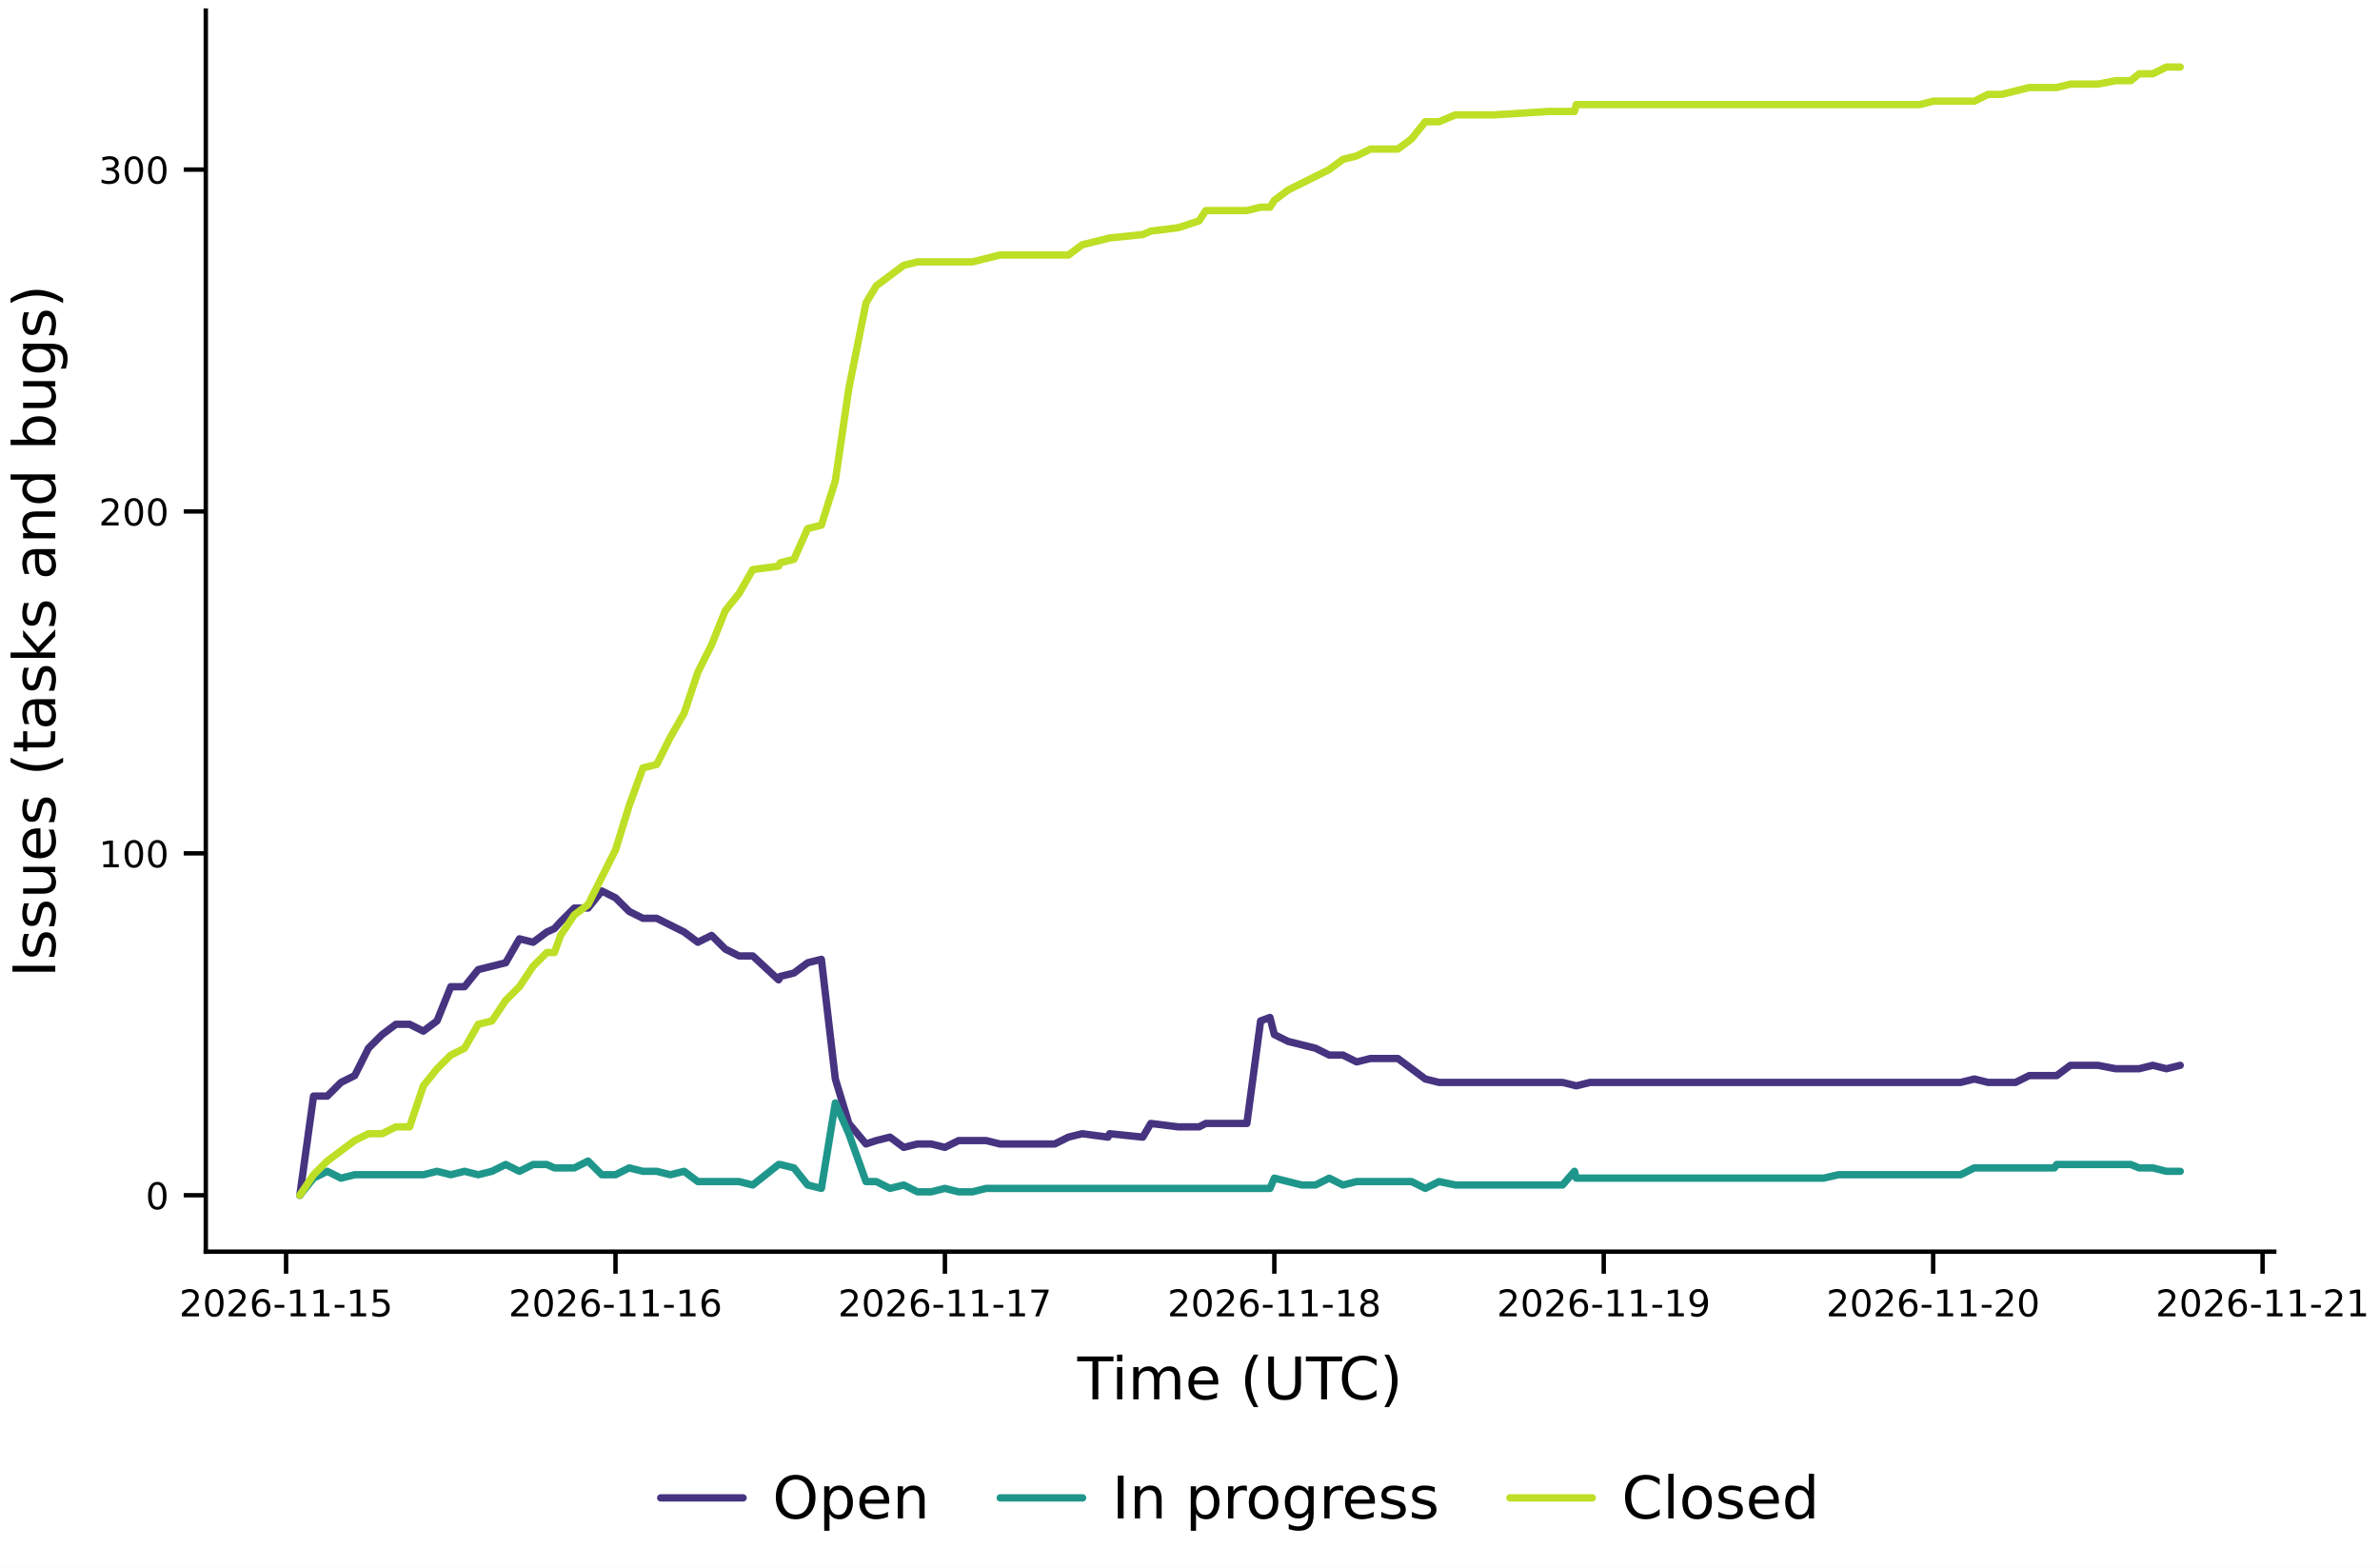
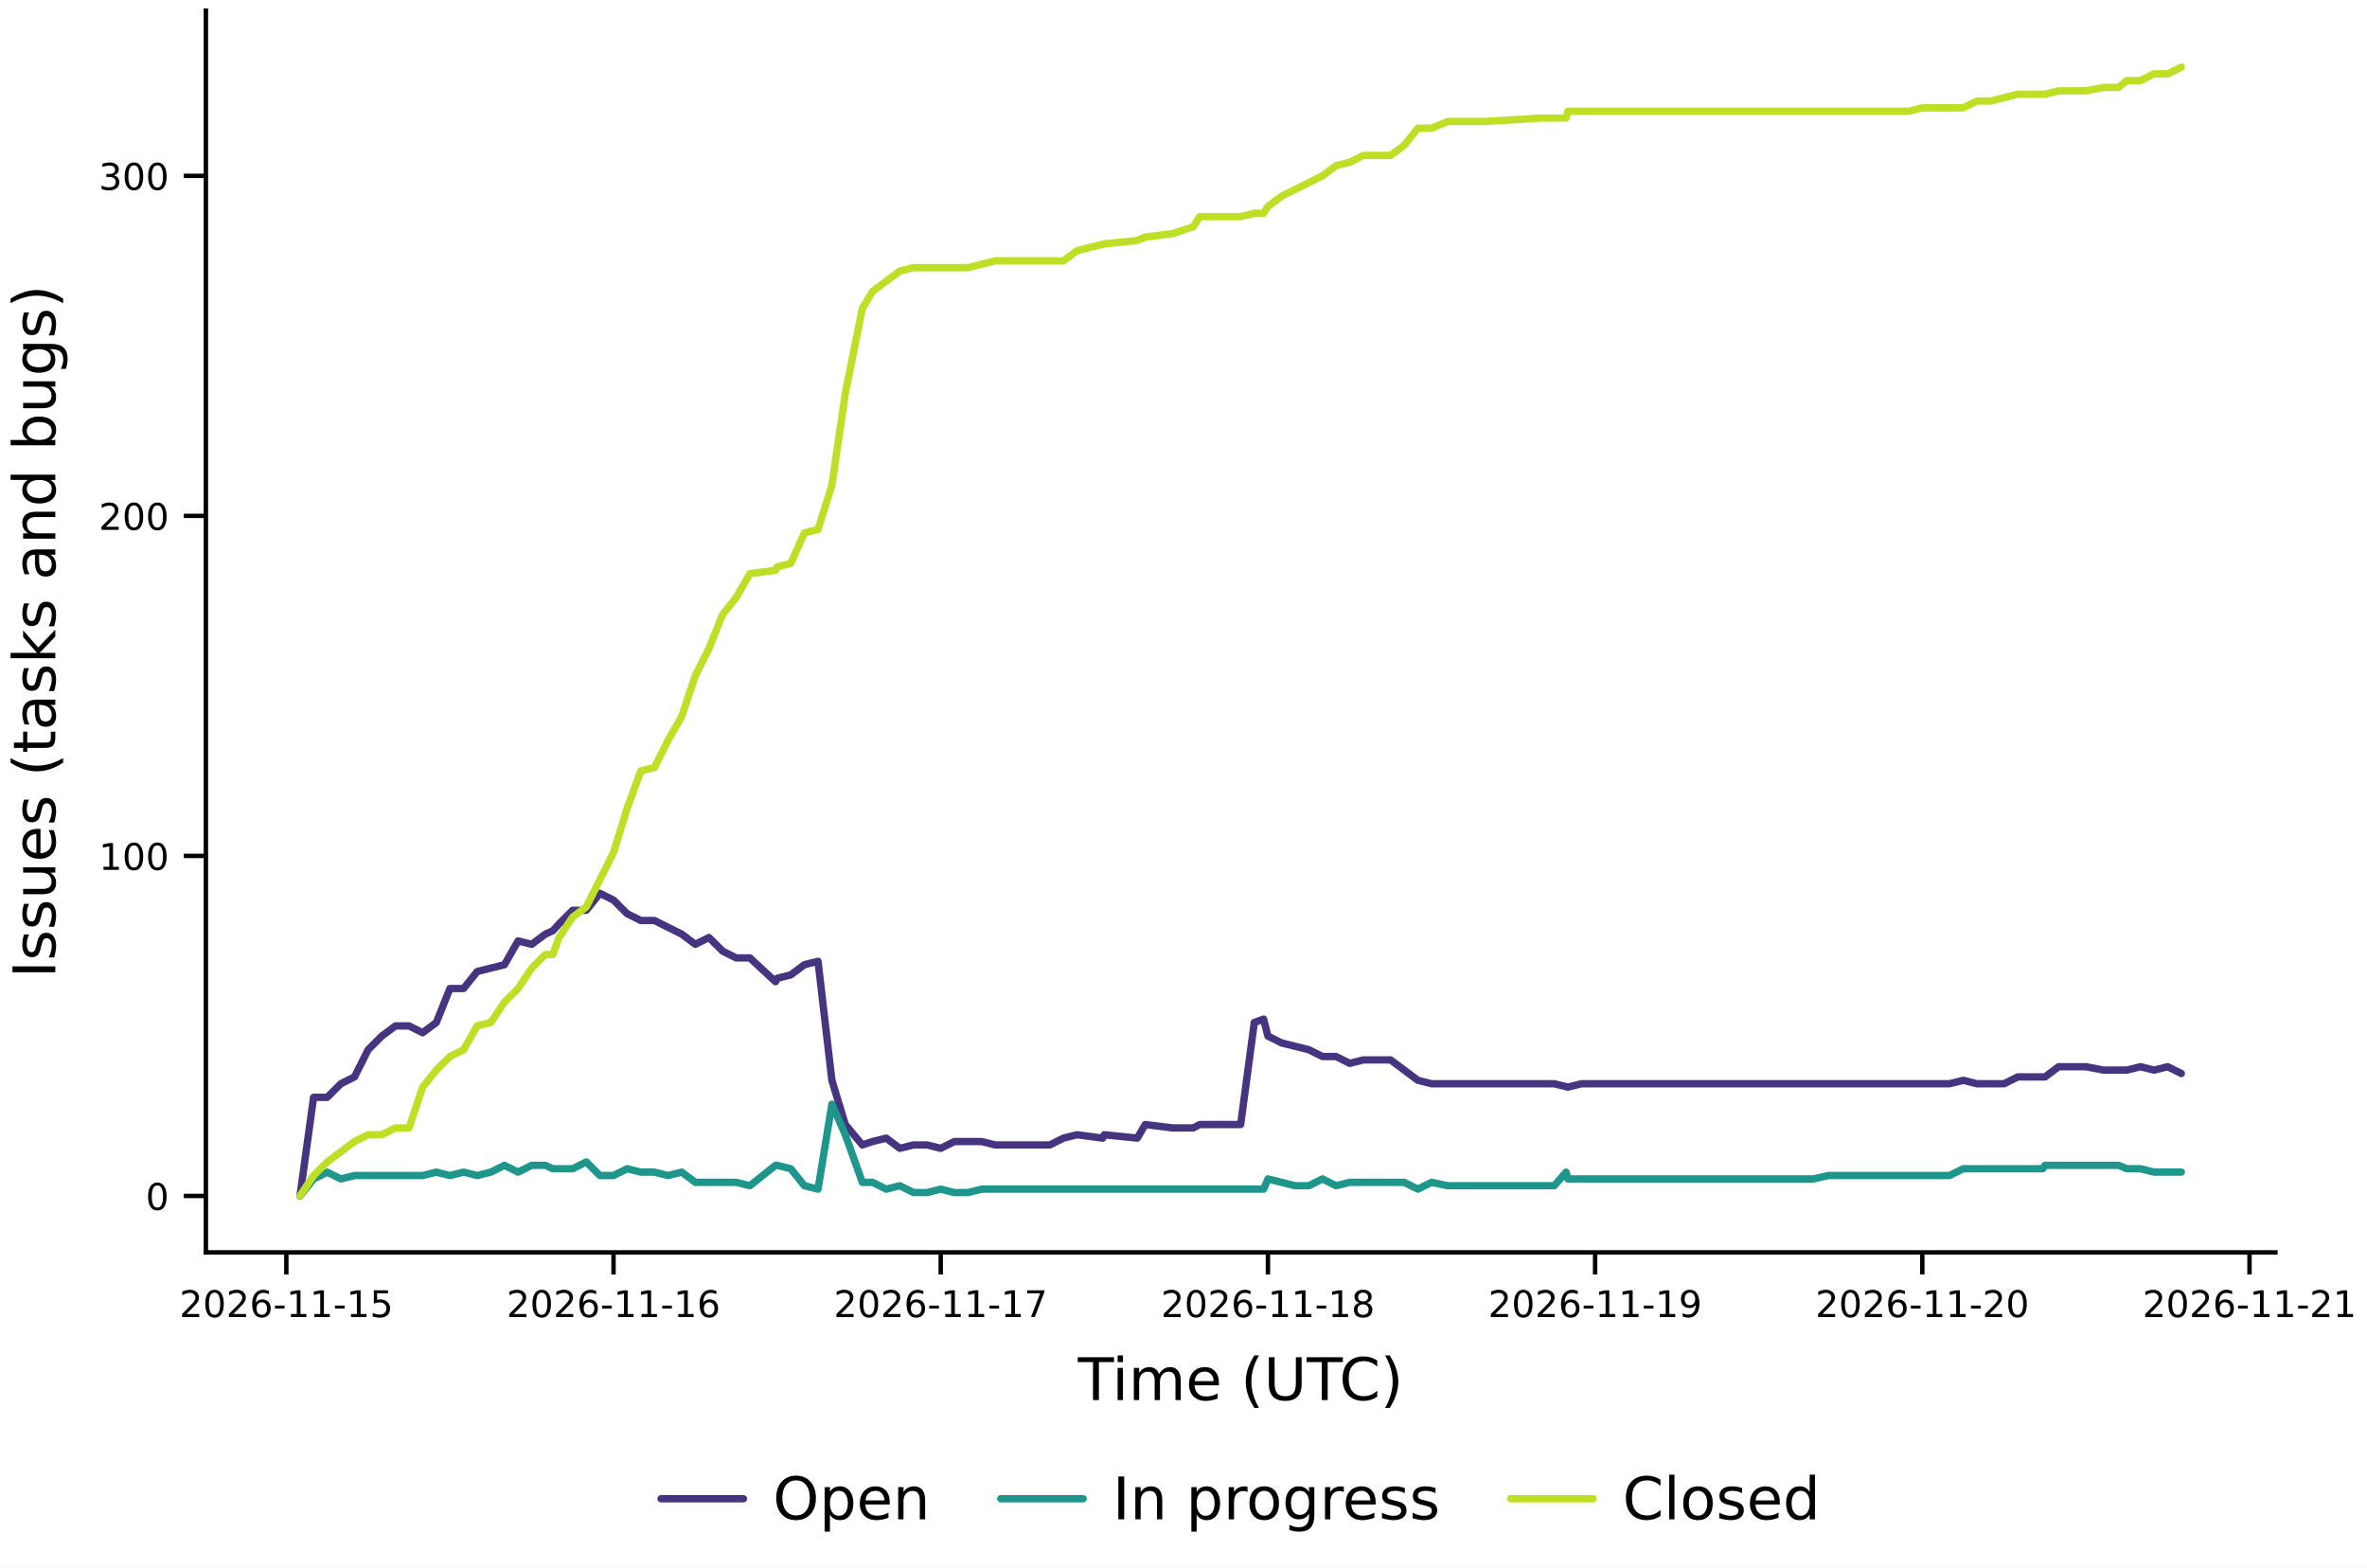
- <svg xmlns="http://www.w3.org/2000/svg" xmlns:xlink="http://www.w3.org/1999/xlink" width="323.638pt" height="213.046pt" viewBox="0 0 323.638 213.046" version="1.1">
+ <svg xmlns="http://www.w3.org/2000/svg" xmlns:xlink="http://www.w3.org/1999/xlink" width="321.704pt" height="213.046pt" viewBox="0 0 321.704 213.046" version="1.1">
  <defs>
    <style type="text/css">*{stroke-linejoin: round; stroke-linecap: butt}</style>
  </defs>
  <g id="figure_1">
    <g id="patch_1">
-       <path d="M 0 213.046  L 323.638 213.046  L 323.638 0  L 0 0  z " style="fill: #ffffff" />
+       <path d="M 0 213.046  L 321.704 213.046  L 321.704 0  L 0 0  z " style="fill: #ffffff" />
    </g>
    <g id="axes_1">
      <g id="patch_2">
        <path d="M 27.984 170.203  L 309.256 170.203  L 309.256 1.44  L 27.984 1.44  z " style="fill: #ffffff" />
      </g>
      <g id="matplotlib.axis_1">
        <g id="xtick_1">
          <g id="line2d_1">
            <defs>
-               <path id="m9116c93181" d="M 0 0  L 0 3  " style="stroke: #000000; stroke-width: 0.6" />
+               <path id="m294f0c218d" d="M 0 0  L 0 3  " style="stroke: #000000; stroke-width: 0.6" />
            </defs>
            <g>
-               <use xlink:href="#m9116c93181" x="38.903" y="170.203" style="stroke: #000000; stroke-width: 0.6" />
+               <use xlink:href="#m294f0c218d" x="38.917" y="170.203" style="stroke: #000000; stroke-width: 0.6" />
            </g>
          </g>
          <g id="text_1">
-             <text style="font-size: 5px; font-family: 'DejaVu Sans', sans-serif; text-anchor: middle" x="38.903" y="179.002" transform="rotate(-0 38.90301 179.0017)">2026-11-15</text>
+             <text style="font-size: 5px; font-family: 'DejaVu Sans', sans-serif; text-anchor: middle" x="38.917" y="179.002" transform="rotate(-0 38.91653 179.0017)">2026-11-15</text>
          </g>
        </g>
        <g id="xtick_2">
          <g id="line2d_2">
            <g>
-               <use xlink:href="#m9116c93181" x="83.697" y="170.203" style="stroke: #000000; stroke-width: 0.6" />
+               <use xlink:href="#m294f0c218d" x="83.386" y="170.203" style="stroke: #000000; stroke-width: 0.6" />
            </g>
          </g>
          <g id="text_2">
-             <text style="font-size: 5px; font-family: 'DejaVu Sans', sans-serif; text-anchor: middle" x="83.697" y="179.002" transform="rotate(-0 83.6974 179.0017)">2026-11-16</text>
+             <text style="font-size: 5px; font-family: 'DejaVu Sans', sans-serif; text-anchor: middle" x="83.386" y="179.002" transform="rotate(-0 83.38633 179.0017)">2026-11-16</text>
          </g>
        </g>
        <g id="xtick_3">
          <g id="line2d_3">
            <g>
-               <use xlink:href="#m9116c93181" x="128.492" y="170.203" style="stroke: #000000; stroke-width: 0.6" />
+               <use xlink:href="#m294f0c218d" x="127.856" y="170.203" style="stroke: #000000; stroke-width: 0.6" />
            </g>
          </g>
          <g id="text_3">
-             <text style="font-size: 5px; font-family: 'DejaVu Sans', sans-serif; text-anchor: middle" x="128.492" y="179.002" transform="rotate(-0 128.4918 179.0017)">2026-11-17</text>
+             <text style="font-size: 5px; font-family: 'DejaVu Sans', sans-serif; text-anchor: middle" x="127.856" y="179.002" transform="rotate(-0 127.8561 179.0017)">2026-11-17</text>
          </g>
        </g>
        <g id="xtick_4">
          <g id="line2d_4">
            <g>
-               <use xlink:href="#m9116c93181" x="173.286" y="170.203" style="stroke: #000000; stroke-width: 0.6" />
+               <use xlink:href="#m294f0c218d" x="172.326" y="170.203" style="stroke: #000000; stroke-width: 0.6" />
            </g>
          </g>
          <g id="text_4">
-             <text style="font-size: 5px; font-family: 'DejaVu Sans', sans-serif; text-anchor: middle" x="173.286" y="179.002" transform="rotate(-0 173.2862 179.0017)">2026-11-18</text>
+             <text style="font-size: 5px; font-family: 'DejaVu Sans', sans-serif; text-anchor: middle" x="172.326" y="179.002" transform="rotate(-0 172.3259 179.0017)">2026-11-18</text>
          </g>
        </g>
        <g id="xtick_5">
          <g id="line2d_5">
            <g>
-               <use xlink:href="#m9116c93181" x="218.081" y="170.203" style="stroke: #000000; stroke-width: 0.6" />
+               <use xlink:href="#m294f0c218d" x="216.796" y="170.203" style="stroke: #000000; stroke-width: 0.6" />
            </g>
          </g>
          <g id="text_5">
-             <text style="font-size: 5px; font-family: 'DejaVu Sans', sans-serif; text-anchor: middle" x="218.081" y="179.002" transform="rotate(-0 218.0806 179.0017)">2026-11-19</text>
+             <text style="font-size: 5px; font-family: 'DejaVu Sans', sans-serif; text-anchor: middle" x="216.796" y="179.002" transform="rotate(-0 216.7957 179.0017)">2026-11-19</text>
          </g>
        </g>
        <g id="xtick_6">
          <g id="line2d_6">
            <g>
-               <use xlink:href="#m9116c93181" x="262.875" y="170.203" style="stroke: #000000; stroke-width: 0.6" />
+               <use xlink:href="#m294f0c218d" x="261.266" y="170.203" style="stroke: #000000; stroke-width: 0.6" />
            </g>
          </g>
          <g id="text_6">
-             <text style="font-size: 5px; font-family: 'DejaVu Sans', sans-serif; text-anchor: middle" x="262.875" y="179.002" transform="rotate(-0 262.875 179.0017)">2026-11-20</text>
+             <text style="font-size: 5px; font-family: 'DejaVu Sans', sans-serif; text-anchor: middle" x="261.266" y="179.002" transform="rotate(-0 261.2655 179.0017)">2026-11-20</text>
          </g>
        </g>
        <g id="xtick_7">
          <g id="line2d_7">
            <g>
-               <use xlink:href="#m9116c93181" x="307.669" y="170.203" style="stroke: #000000; stroke-width: 0.6" />
+               <use xlink:href="#m294f0c218d" x="305.735" y="170.203" style="stroke: #000000; stroke-width: 0.6" />
            </g>
          </g>
          <g id="text_7">
-             <text style="font-size: 5px; font-family: 'DejaVu Sans', sans-serif; text-anchor: middle" x="307.669" y="179.002" transform="rotate(-0 307.6694 179.0017)">2026-11-21</text>
+             <text style="font-size: 5px; font-family: 'DejaVu Sans', sans-serif; text-anchor: middle" x="305.735" y="179.002" transform="rotate(-0 305.7353 179.0017)">2026-11-21</text>
          </g>
        </g>
        <g id="text_8">
          <text style="font-size: 8px; font-family: 'DejaVu Sans', sans-serif; text-anchor: middle" x="168.62" y="190.282" transform="rotate(-0 168.6201 190.2816)">Time (UTC)</text>
        </g>
      </g>
      <g id="matplotlib.axis_2">
        <g id="ytick_1">
          <g id="line2d_8">
            <defs>
-               <path id="m131a1d83ce" d="M 0 0  L -3 0  " style="stroke: #000000; stroke-width: 0.6" />
+               <path id="m03ba82647f" d="M 0 0  L -3 0  " style="stroke: #000000; stroke-width: 0.6" />
            </defs>
            <g>
-               <use xlink:href="#m131a1d83ce" x="27.984" y="162.532" style="stroke: #000000; stroke-width: 0.6" />
+               <use xlink:href="#m03ba82647f" x="27.984" y="162.532" style="stroke: #000000; stroke-width: 0.6" />
            </g>
          </g>
          <g id="text_9">
            <text style="font-size: 5px; font-family: 'DejaVu Sans', sans-serif; text-anchor: end" x="22.984" y="164.431" transform="rotate(-0 22.98438 164.4312)">0</text>
          </g>
        </g>
        <g id="ytick_2">
          <g id="line2d_9">
            <g>
-               <use xlink:href="#m131a1d83ce" x="27.984" y="116.041" style="stroke: #000000; stroke-width: 0.6" />
+               <use xlink:href="#m03ba82647f" x="27.984" y="116.321" style="stroke: #000000; stroke-width: 0.6" />
            </g>
          </g>
          <g id="text_10">
-             <text style="font-size: 5px; font-family: 'DejaVu Sans', sans-serif; text-anchor: end" x="22.984" y="117.94" transform="rotate(-0 22.98438 117.9401)">100</text>
+             <text style="font-size: 5px; font-family: 'DejaVu Sans', sans-serif; text-anchor: end" x="22.984" y="118.22" transform="rotate(-0 22.98438 118.2202)">100</text>
          </g>
        </g>
        <g id="ytick_3">
          <g id="line2d_10">
            <g>
-               <use xlink:href="#m131a1d83ce" x="27.984" y="69.55" style="stroke: #000000; stroke-width: 0.6" />
+               <use xlink:href="#m03ba82647f" x="27.984" y="70.11" style="stroke: #000000; stroke-width: 0.6" />
            </g>
          </g>
          <g id="text_11">
-             <text style="font-size: 5px; font-family: 'DejaVu Sans', sans-serif; text-anchor: end" x="22.984" y="71.449" transform="rotate(-0 22.98438 71.44895)">200</text>
+             <text style="font-size: 5px; font-family: 'DejaVu Sans', sans-serif; text-anchor: end" x="22.984" y="72.009" transform="rotate(-0 22.98438 72.00908)">200</text>
          </g>
        </g>
        <g id="ytick_4">
          <g id="line2d_11">
            <g>
-               <use xlink:href="#m131a1d83ce" x="27.984" y="23.058" style="stroke: #000000; stroke-width: 0.6" />
+               <use xlink:href="#m03ba82647f" x="27.984" y="23.899" style="stroke: #000000; stroke-width: 0.6" />
            </g>
          </g>
          <g id="text_12">
-             <text style="font-size: 5px; font-family: 'DejaVu Sans', sans-serif; text-anchor: end" x="22.984" y="24.958" transform="rotate(-0 22.98438 24.9578)">300</text>
+             <text style="font-size: 5px; font-family: 'DejaVu Sans', sans-serif; text-anchor: end" x="22.984" y="25.798" transform="rotate(-0 22.98438 25.798)">300</text>
          </g>
        </g>
        <g id="text_13">
          <text style="font-size: 8px; font-family: 'DejaVu Sans', sans-serif; text-anchor: middle" x="7.519" y="85.821" transform="rotate(-90 7.51875 85.82143)">Issues (tasks and bugs)</text>
        </g>
      </g>
      <g id="line2d_12">
-         <path d="M 40.769 162.532  L 42.636 149.049  L 44.502 149.049  L 46.369 147.19  L 48.235 146.26  L 50.102 142.541  L 51.968 140.681  L 53.834 139.286  L 55.701 139.286  L 57.567 140.216  L 59.434 138.821  L 61.3 134.172  L 63.167 134.172  L 65.033 131.848  L 68.766 130.918  L 70.632 127.663  L 72.499 128.128  L 74.365 126.734  L 75.392 126.269  L 76.232 125.339  L 78.098 123.479  L 79.965 123.479  L 81.831 121.155  L 83.697 122.085  L 85.564 123.944  L 87.43 124.874  L 89.297 124.874  L 93.03 126.734  L 94.896 128.128  L 96.762 127.199  L 98.629 129.058  L 100.495 129.988  L 102.362 129.988  L 105.877 133.242  L 106.095 132.777  L 107.961 132.313  L 109.827 130.918  L 111.694 130.453  L 113.591 146.725  L 115.427 152.769  L 117.76 155.558  L 119.16 155.093  L 121.026 154.628  L 122.892 156.023  L 124.759 155.558  L 126.625 155.558  L 128.492 156.023  L 130.358 155.093  L 134.091 155.093  L 135.958 155.558  L 143.423 155.558  L 145.29 154.628  L 147.156 154.163  L 150.671 154.628  L 150.889 154.163  L 155.4 154.628  L 156.488 152.769  L 160.221 153.234  L 163.052 153.234  L 163.954 152.769  L 169.553 152.769  L 171.42 138.821  L 172.695 138.356  L 173.286 140.681  L 175.153 141.611  L 178.885 142.541  L 180.752 143.47  L 182.618 143.47  L 184.485 144.4  L 186.351 143.935  L 190.084 143.935  L 193.817 146.725  L 195.683 147.19  L 212.481 147.19  L 214.348 147.655  L 216.214 147.19  L 266.608 147.19  L 268.474 146.725  L 270.341 147.19  L 274.074 147.19  L 275.94 146.26  L 279.673 146.26  L 281.539 144.865  L 285.272 144.865  L 287.699 145.33  L 290.871 145.33  L 292.738 144.865  L 294.604 145.33  L 296.471 144.865  L 296.471 144.865  " clip-path="url(#p02cb5a294f)" style="fill: none; stroke: #463480; stroke-linecap: round" />
+         <path d="M 40.769 162.532  L 42.622 149.131  L 44.475 149.131  L 46.328 147.282  L 48.181 146.358  L 50.034 142.661  L 51.887 140.813  L 53.74 139.426  L 55.593 139.426  L 57.446 140.351  L 59.299 138.964  L 61.151 134.343  L 63.004 134.343  L 64.857 132.033  L 68.563 131.108  L 70.416 127.874  L 72.269 128.336  L 74.122 126.949  L 75.141 126.487  L 75.975 125.563  L 77.828 123.715  L 79.681 123.715  L 81.533 121.404  L 83.386 122.328  L 85.239 124.177  L 87.092 125.101  L 88.945 125.101  L 92.651 126.949  L 94.504 128.336  L 96.357 127.411  L 98.21 129.26  L 100.062 130.184  L 101.915 130.184  L 105.405 133.419  L 105.621 132.957  L 107.474 132.495  L 109.327 131.108  L 111.18 130.646  L 113.064 146.82  L 114.886 152.828  L 117.202 155.6  L 118.592 155.138  L 120.444 154.676  L 122.297 156.062  L 124.15 155.6  L 126.003 155.6  L 127.856 156.062  L 129.709 155.138  L 133.415 155.138  L 135.268 155.6  L 142.679 155.6  L 144.532 154.676  L 146.385 154.214  L 149.875 154.676  L 150.091 154.214  L 154.569 154.676  L 155.65 152.828  L 159.356 153.29  L 162.166 153.29  L 163.061 152.828  L 168.62 152.828  L 170.473 138.964  L 171.739 138.502  L 172.326 140.813  L 174.179 141.737  L 177.885 142.661  L 179.738 143.585  L 181.59 143.585  L 183.443 144.51  L 185.296 144.047  L 189.002 144.047  L 192.708 146.82  L 194.561 147.282  L 211.237 147.282  L 213.09 147.744  L 214.943 147.282  L 264.971 147.282  L 266.824 146.82  L 268.677 147.282  L 272.383 147.282  L 274.236 146.358  L 277.942 146.358  L 279.795 144.972  L 283.5 144.972  L 285.909 145.434  L 289.059 145.434  L 290.912 144.972  L 292.765 145.434  L 294.618 144.972  L 296.471 145.896  L 296.471 145.896  " clip-path="url(#pd344909c8f)" style="fill: none; stroke: #463480; stroke-linecap: round" />
      </g>
      <g id="line2d_13">
-         <path d="M 40.769 162.532  L 42.636 160.207  L 44.502 159.277  L 46.369 160.207  L 48.235 159.742  L 57.567 159.742  L 59.434 159.277  L 61.3 159.742  L 63.167 159.277  L 65.033 159.742  L 66.9 159.277  L 68.766 158.348  L 70.632 159.277  L 72.499 158.348  L 74.365 158.348  L 75.392 158.813  L 78.098 158.813  L 79.965 157.883  L 81.831 159.742  L 83.697 159.742  L 85.564 158.813  L 87.43 159.277  L 89.297 159.277  L 91.163 159.742  L 93.03 159.277  L 94.896 160.672  L 100.495 160.672  L 102.362 161.137  L 105.877 158.348  L 106.095 158.348  L 107.961 158.813  L 109.827 161.137  L 111.694 161.602  L 113.591 149.979  L 115.427 154.163  L 117.76 160.672  L 119.16 160.672  L 121.026 161.602  L 122.892 161.137  L 124.759 162.067  L 126.625 162.067  L 128.492 161.602  L 130.358 162.067  L 132.225 162.067  L 134.091 161.602  L 172.695 161.602  L 173.286 160.207  L 177.019 161.137  L 178.885 161.137  L 180.752 160.207  L 182.618 161.137  L 184.485 160.672  L 191.951 160.672  L 193.817 161.602  L 195.683 160.672  L 197.923 161.137  L 212.481 161.137  L 214.099 159.277  L 214.348 160.207  L 247.975 160.207  L 249.997 159.742  L 266.608 159.742  L 268.474 158.813  L 279.362 158.813  L 279.673 158.348  L 289.752 158.348  L 290.871 158.813  L 292.738 158.813  L 294.604 159.277  L 296.471 159.277  L 296.471 159.277  " clip-path="url(#p02cb5a294f)" style="fill: none; stroke: #1f968b; stroke-linecap: round" />
+         <path d="M 40.769 162.532  L 42.622 160.221  L 44.475 159.297  L 46.328 160.221  L 48.181 159.759  L 57.446 159.759  L 59.299 159.297  L 61.151 159.759  L 63.004 159.297  L 64.857 159.759  L 66.71 159.297  L 68.563 158.373  L 70.416 159.297  L 72.269 158.373  L 74.122 158.373  L 75.141 158.835  L 77.828 158.835  L 79.681 157.911  L 81.533 159.759  L 83.386 159.759  L 85.239 158.835  L 87.092 159.297  L 88.945 159.297  L 90.798 159.759  L 92.651 159.297  L 94.504 160.683  L 100.062 160.683  L 101.915 161.145  L 105.405 158.373  L 105.621 158.373  L 107.474 158.835  L 109.327 161.145  L 111.18 161.608  L 113.064 150.055  L 114.886 154.214  L 117.202 160.683  L 118.592 160.683  L 120.444 161.608  L 122.297 161.145  L 124.15 162.07  L 126.003 162.07  L 127.856 161.608  L 129.709 162.07  L 131.562 162.07  L 133.415 161.608  L 171.739 161.608  L 172.326 160.221  L 176.032 161.145  L 177.885 161.145  L 179.738 160.221  L 181.59 161.145  L 183.443 160.683  L 190.855 160.683  L 192.708 161.608  L 194.561 160.683  L 196.784 161.145  L 211.237 161.145  L 212.843 159.297  L 213.09 160.221  L 246.473 160.221  L 248.48 159.759  L 264.971 159.759  L 266.824 158.835  L 277.633 158.835  L 277.942 158.373  L 287.947 158.373  L 289.059 158.835  L 290.912 158.835  L 292.765 159.297  L 296.471 159.297  L 296.471 159.297  " clip-path="url(#pd344909c8f)" style="fill: none; stroke: #1f968b; stroke-linecap: round" />
      </g>
      <g id="line2d_14">
-         <path d="M 40.769 162.532  L 42.636 159.742  L 44.502 157.883  L 48.235 155.093  L 50.102 154.163  L 51.968 154.163  L 53.834 153.234  L 55.701 153.234  L 57.567 147.655  L 59.434 145.33  L 61.3 143.47  L 63.167 142.541  L 65.033 139.286  L 66.9 138.821  L 68.766 136.032  L 70.632 134.172  L 72.499 131.383  L 74.365 129.523  L 75.392 129.523  L 76.232 127.199  L 78.098 124.409  L 79.965 123.014  L 83.697 115.576  L 85.564 109.532  L 87.43 104.418  L 89.297 103.953  L 91.163 100.234  L 93.03 96.979  L 94.896 91.4  L 96.762 87.681  L 98.629 83.032  L 100.495 80.707  L 102.362 77.453  L 105.877 76.988  L 106.095 76.523  L 107.961 76.058  L 109.827 71.874  L 111.694 71.409  L 113.591 65.365  L 115.427 52.813  L 117.76 41.19  L 119.16 38.865  L 122.892 36.076  L 124.759 35.611  L 132.225 35.611  L 135.958 34.681  L 145.29 34.681  L 147.156 33.286  L 150.889 32.357  L 155.4 31.892  L 156.488 31.427  L 160.221 30.962  L 163.052 30.032  L 163.954 28.637  L 169.553 28.637  L 171.42 28.172  L 172.695 28.172  L 173.286 27.243  L 175.153 25.848  L 180.752 23.058  L 182.618 21.664  L 184.485 21.199  L 186.351 20.269  L 190.084 20.269  L 191.951 18.874  L 193.817 16.55  L 195.683 16.55  L 197.923 15.62  L 203.149 15.62  L 210.615 15.155  L 214.099 15.155  L 214.348 14.225  L 261.009 14.225  L 262.875 13.76  L 268.474 13.76  L 270.341 12.83  L 272.207 12.83  L 275.94 11.901  L 279.673 11.901  L 281.539 11.436  L 285.272 11.436  L 287.699 10.971  L 289.752 10.971  L 290.871 10.041  L 292.738 10.041  L 294.604 9.111  L 296.471 9.111  L 296.471 9.111  " clip-path="url(#p02cb5a294f)" style="fill: none; stroke: #bddf26; stroke-linecap: round" />
+         <path d="M 40.769 162.532  L 42.622 159.759  L 44.475 157.911  L 48.181 155.138  L 50.034 154.214  L 51.887 154.214  L 53.74 153.29  L 55.593 153.29  L 57.446 147.744  L 59.299 145.434  L 61.151 143.585  L 63.004 142.661  L 64.857 139.426  L 66.71 138.964  L 68.563 136.192  L 70.416 134.343  L 72.269 131.57  L 74.122 129.722  L 75.141 129.722  L 75.975 127.411  L 77.828 124.639  L 79.681 123.252  L 83.386 115.859  L 85.239 109.851  L 87.092 104.768  L 88.945 104.306  L 90.798 100.609  L 92.651 97.374  L 94.504 91.829  L 96.357 88.132  L 98.21 83.511  L 100.062 81.2  L 101.915 77.966  L 105.405 77.503  L 105.621 77.041  L 107.474 76.579  L 109.327 72.42  L 111.18 71.958  L 113.064 65.951  L 114.886 53.474  L 117.202 41.921  L 118.592 39.61  L 122.297 36.838  L 124.15 36.376  L 131.562 36.376  L 135.268 35.451  L 144.532 35.451  L 146.385 34.065  L 150.091 33.141  L 154.569 32.679  L 155.65 32.217  L 159.356 31.754  L 162.166 30.83  L 163.061 29.444  L 168.62 29.444  L 170.473 28.982  L 171.739 28.982  L 172.326 28.058  L 174.179 26.671  L 179.738 23.899  L 181.59 22.512  L 183.443 22.05  L 185.296 21.126  L 189.002 21.126  L 190.855 19.74  L 192.708 17.429  L 194.561 17.429  L 196.784 16.505  L 201.972 16.505  L 209.384 16.043  L 212.843 16.043  L 213.09 15.118  L 259.413 15.118  L 261.266 14.656  L 266.824 14.656  L 268.677 13.732  L 270.53 13.732  L 274.236 12.808  L 277.942 12.808  L 279.795 12.346  L 283.5 12.346  L 285.909 11.884  L 287.947 11.884  L 289.059 10.959  L 290.912 10.959  L 292.765 10.035  L 294.618 10.035  L 296.471 9.111  L 296.471 9.111  " clip-path="url(#pd344909c8f)" style="fill: none; stroke: #bddf26; stroke-linecap: round" />
      </g>
      <g id="patch_3">
        <path d="M 27.984 170.203  L 27.984 1.44  " style="fill: none; stroke: #000000; stroke-width: 0.6; stroke-linejoin: miter; stroke-linecap: square" />
      </g>
      <g id="patch_4">
        <path d="M 27.984 170.203  L 309.256 170.203  " style="fill: none; stroke: #000000; stroke-width: 0.6; stroke-linejoin: miter; stroke-linecap: square" />
      </g>
      <g id="legend_1">
        <g id="line2d_15">
          <path d="M 89.846 203.684  L 95.446 203.684  L 101.046 203.684  " style="fill: none; stroke: #463480; stroke-linecap: round" />
        </g>
        <g id="text_14">
          <text style="font-size: 8px; font-family: 'DejaVu Sans', sans-serif; text-anchor: start" x="105.046" y="206.484" transform="rotate(-0 105.0457 206.4837)">Open</text>
        </g>
        <g id="line2d_16">
          <path d="M 136.014 203.684  L 141.614 203.684  L 147.214 203.684  " style="fill: none; stroke: #1f968b; stroke-linecap: round" />
        </g>
        <g id="text_15">
          <text style="font-size: 8px; font-family: 'DejaVu Sans', sans-serif; text-anchor: start" x="151.214" y="206.484" transform="rotate(-0 151.2145 206.4837)">In progress</text>
        </g>
        <g id="line2d_17">
          <path d="M 205.322 203.684  L 210.922 203.684  L 216.522 203.684  " style="fill: none; stroke: #bddf26; stroke-linecap: round" />
        </g>
        <g id="text_16">
          <text style="font-size: 8px; font-family: 'DejaVu Sans', sans-serif; text-anchor: start" x="220.522" y="206.484" transform="rotate(-0 220.522 206.4837)">Closed</text>
        </g>
      </g>
    </g>
  </g>
  <defs>
-     <clipPath id="p02cb5a294f">
+     <clipPath id="pd344909c8f">
      <rect x="27.984" y="1.44" width="281.271" height="168.763" />
    </clipPath>
  </defs>
</svg>
